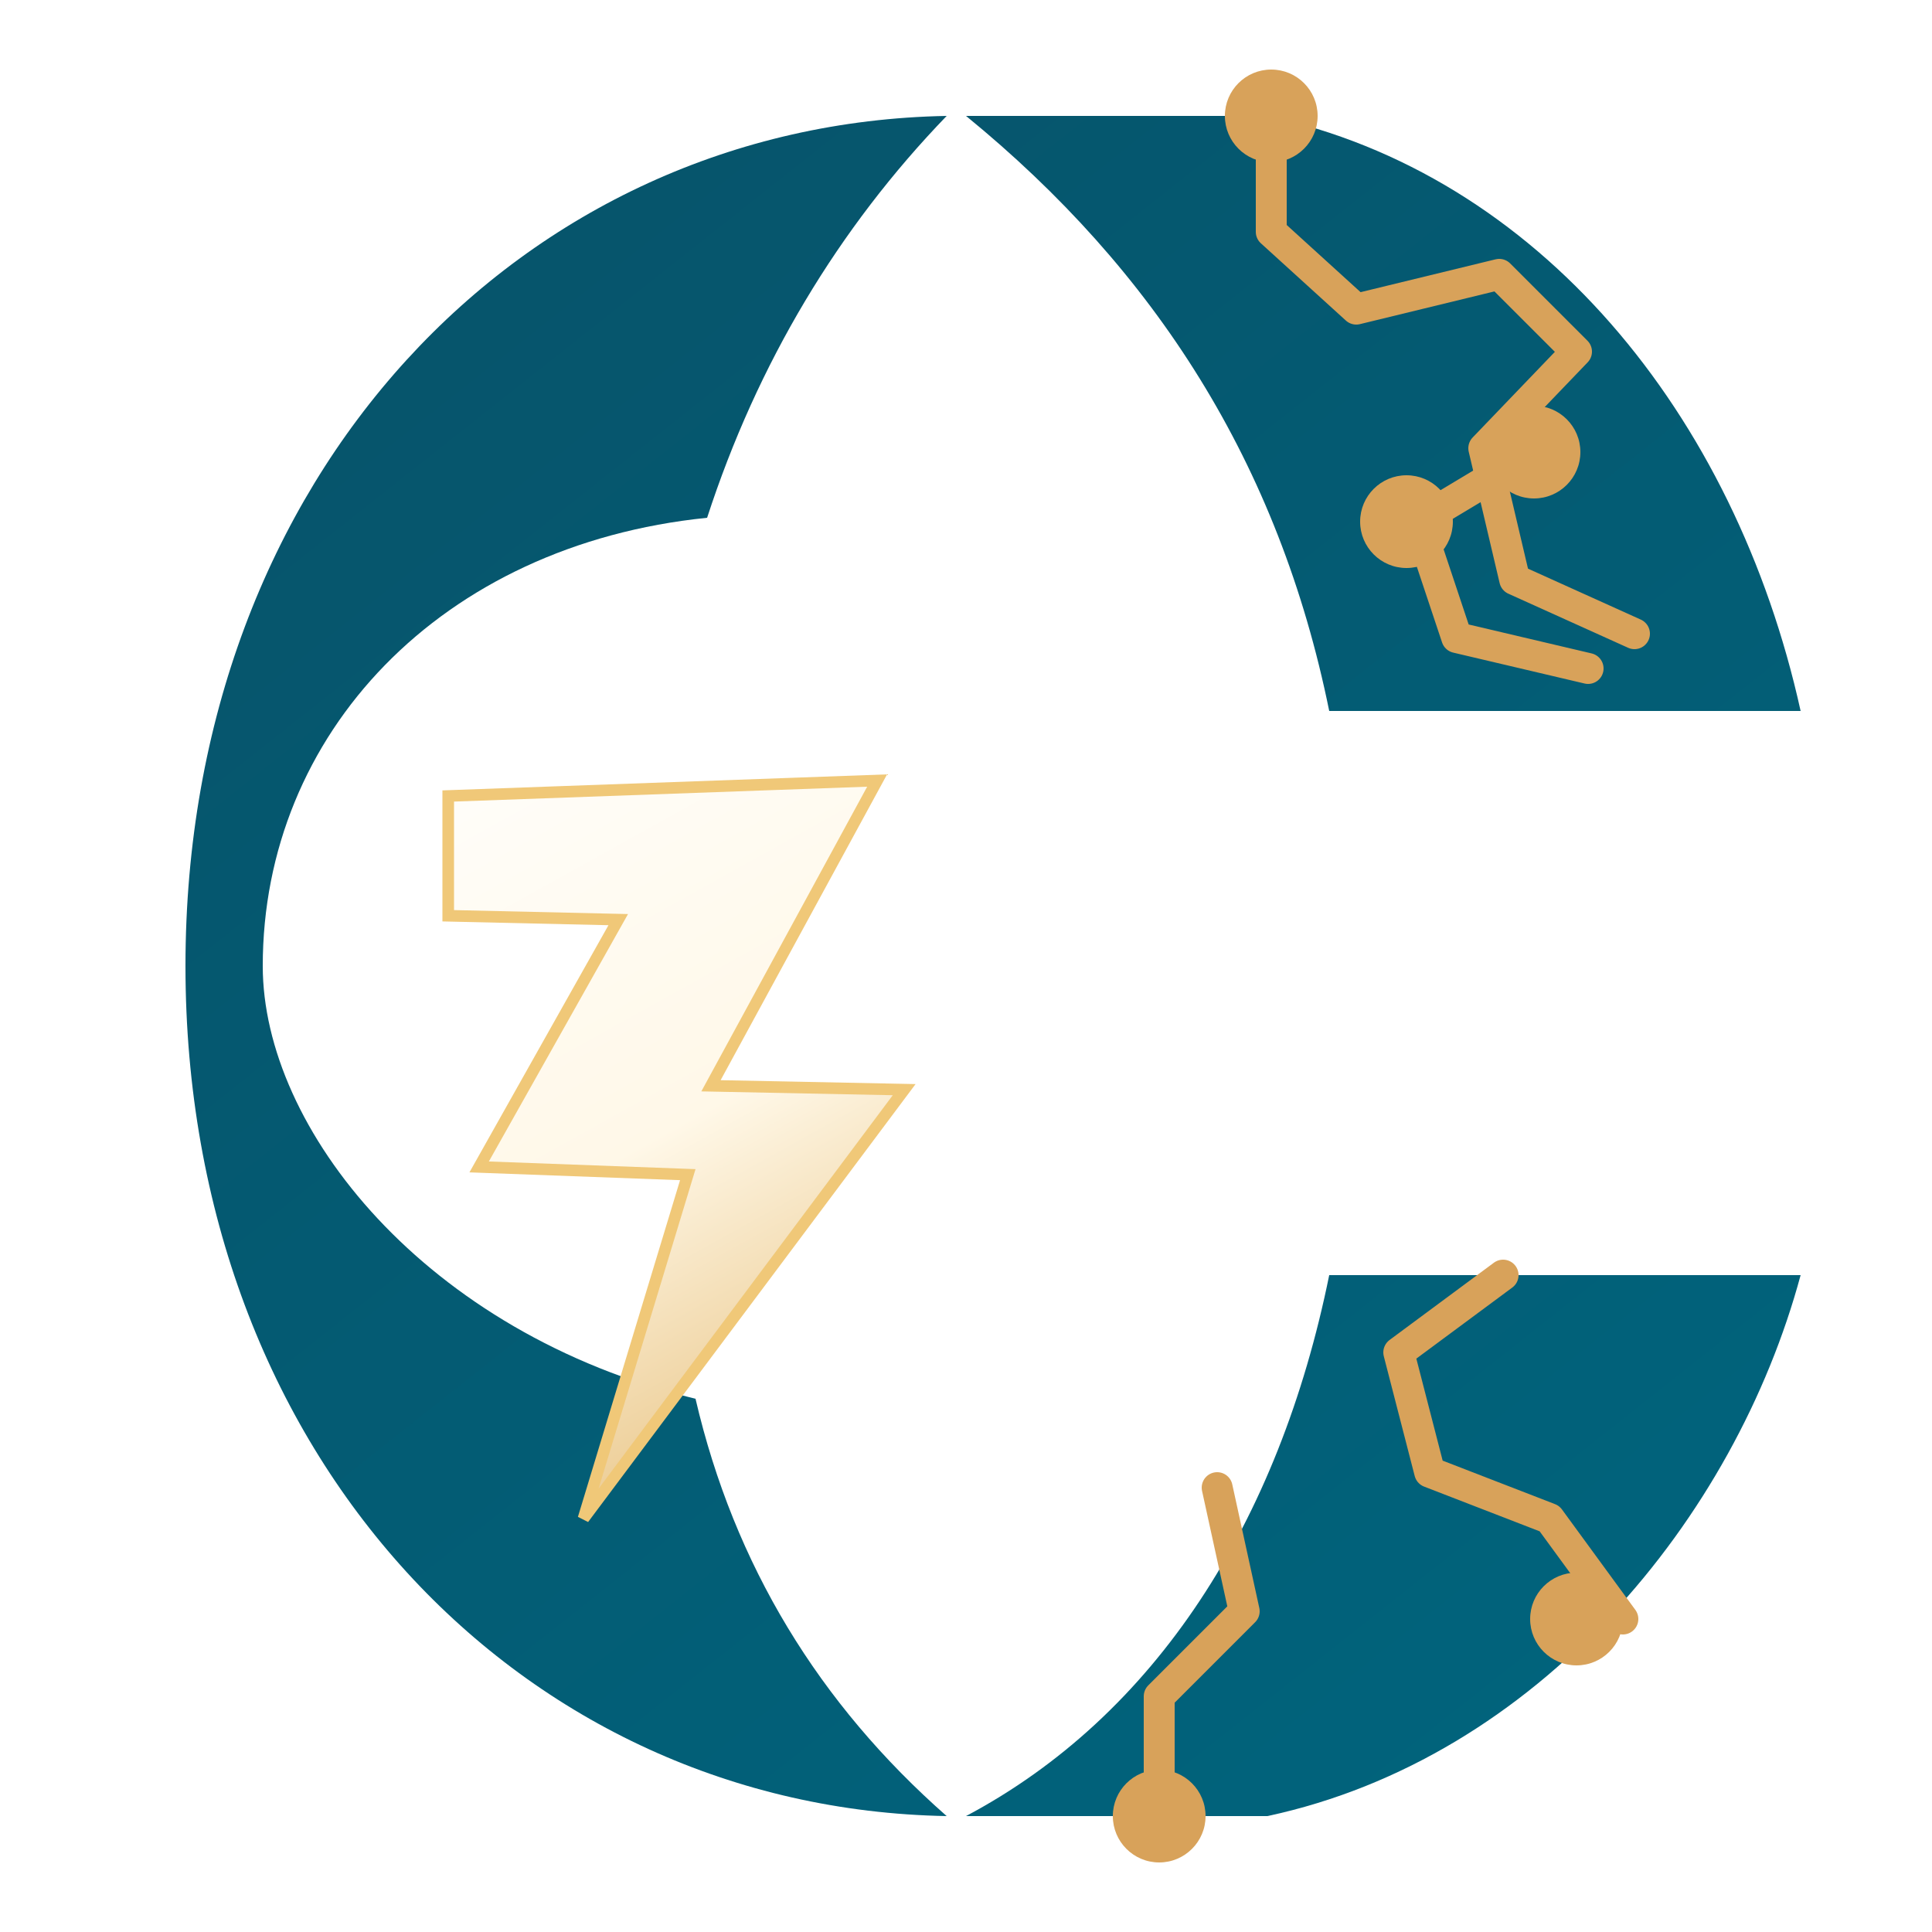
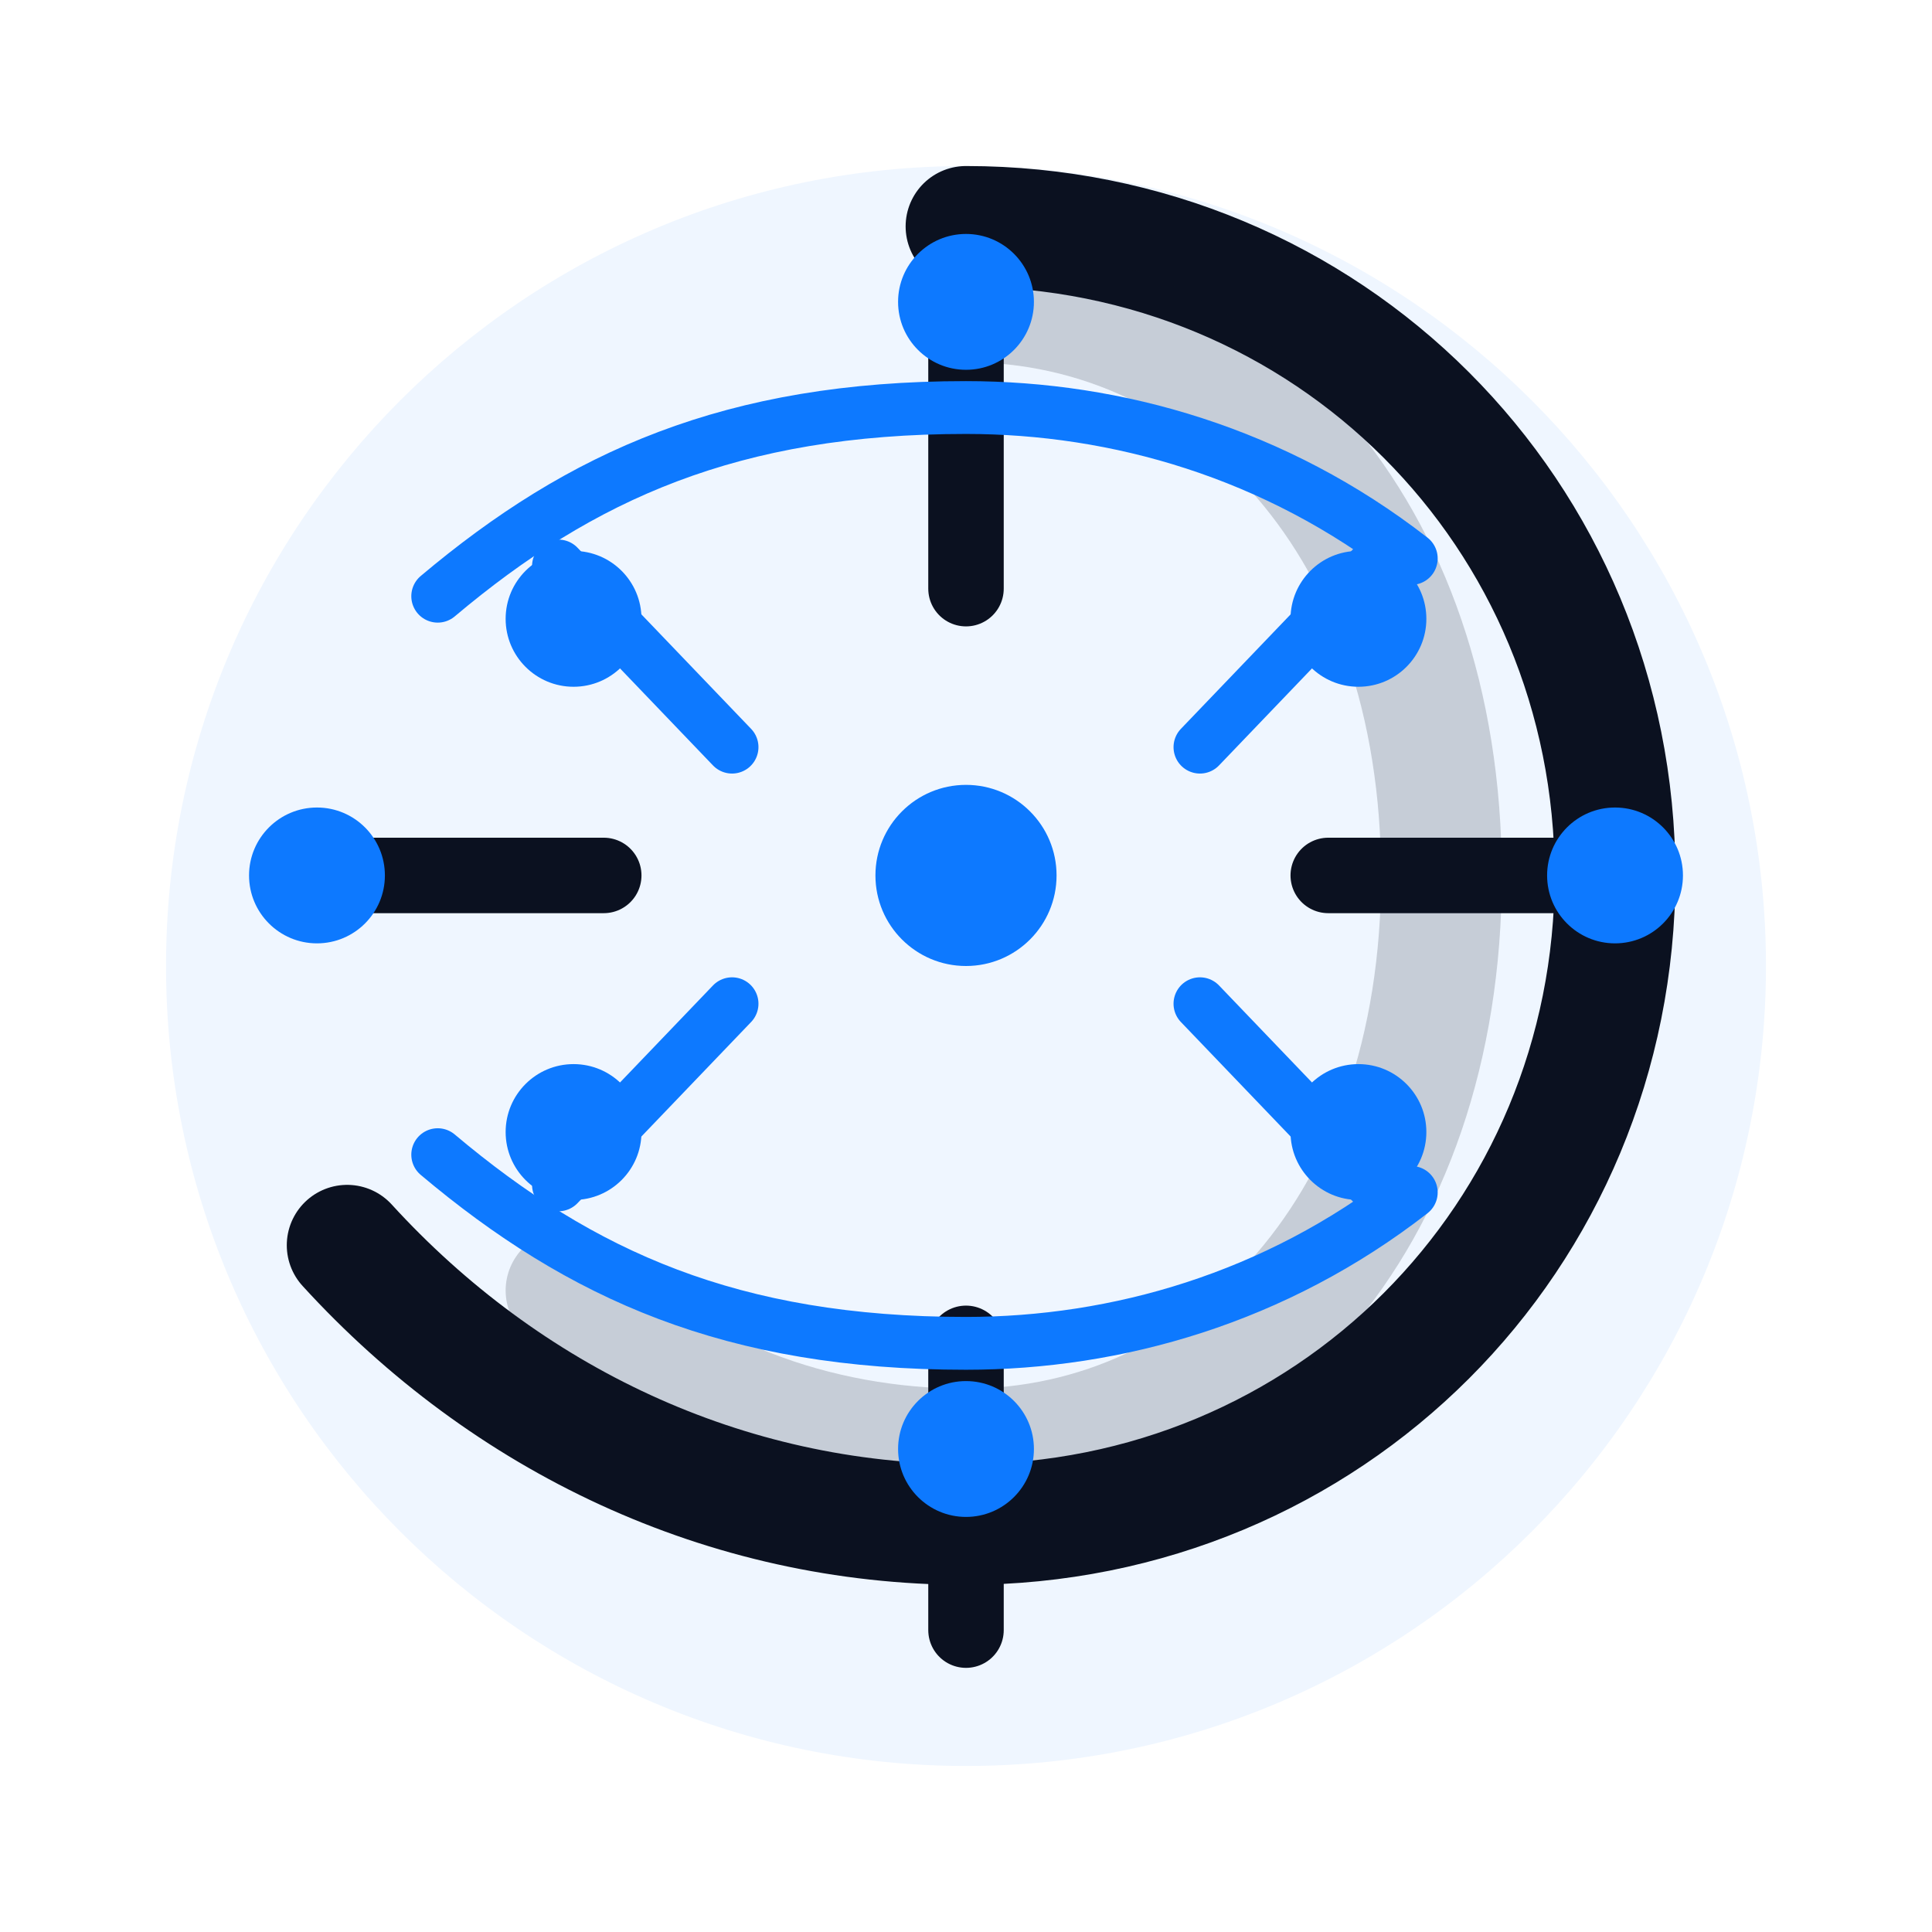
- <svg xmlns="http://www.w3.org/2000/svg" width="500" height="500" viewBox="0 0 500 500" fill="none">
-   <defs>
-     <linearGradient id="teal" x1="80" y1="40" x2="420" y2="470" gradientUnits="userSpaceOnUse">
-       <stop stop-color="#07536A" />
-       <stop offset="1" stop-color="#00647D" />
-     </linearGradient>
-     <linearGradient id="bolt" x1="120" y1="160" x2="245" y2="385" gradientUnits="userSpaceOnUse">
-       <stop stop-color="#FFFFFF" />
-       <stop offset="0.55" stop-color="#FFF8E8" />
-       <stop offset="1" stop-color="#E3B76B" />
-     </linearGradient>
-   </defs>
-   <path d="M245 30C135 32 48 123 48 250s87 218 197 220c-33-29-55-65-65-108-70-17-112-70-112-112 0-60 46-109 115-116 13-40 34-75 62-104Z" fill="url(#teal)" />
-   <path d="M250 30c49 40 81 90 94 154h122c-17-77-68-139-138-154H250Zm94 300c-13 64-45 114-94 140h78c70-15 121-77 138-140H344Z" fill="url(#teal)" />
-   <g stroke="#D8A25A" stroke-width="8" stroke-linecap="round" stroke-linejoin="round">
-     <path d="M329 30v30l22 20 37-9 20 20-24 25 8 34 31 14" />
-     <path d="M397 117l-30 18 10 30 34 8" />
-     <path d="M389 330l-27 20 8 31 31 12 19 26" />
-     <path d="M300 470v-31l22-22-7-32" />
-   </g>
-   <g fill="#D8A25A">
-     <circle cx="329" cy="30" r="12" />
-     <circle cx="364" cy="135" r="12" />
-     <circle cx="397" cy="117" r="12" />
-     <circle cx="408" cy="419" r="12" />
-     <circle cx="300" cy="470" r="12" />
-   </g>
-   <path d="m116 206 111-4-43 79 50 1-83 111 27-89-54-2 36-64-44-1Z" fill="url(#bolt)" stroke="#F0C878" stroke-width="3" />
+ <svg xmlns="http://www.w3.org/2000/svg" width="256" height="256" viewBox="0 0 256 256" fill="none">
+   <circle cx="128" cy="128" r="106" fill="#EFF6FF" />
+   <path d="M128 30C176 30 214 68 214 116C214 164 176 202 128 202C96 202 67 188 46 165" stroke="#0B1120" stroke-width="16" stroke-linecap="round" />
+   <path d="M128 40C163 40 191 70 191 116C191 162 163 192 128 192C108 192 89 185 75 171" stroke="#0B1120" stroke-width="16" stroke-linecap="round" opacity="0.18" />
+   <path d="M42 116H80" stroke="#0B1120" stroke-width="10" stroke-linecap="round" />
+   <path d="M176 116H214" stroke="#0B1120" stroke-width="10" stroke-linecap="round" />
+   <path d="M128 40V78" stroke="#0B1120" stroke-width="10" stroke-linecap="round" />
+   <path d="M128 178V216" stroke="#0B1120" stroke-width="10" stroke-linecap="round" />
+   <path d="M58 79C77 63 97 54 128 54C148 54 169 60 187 74" stroke="#0D79FF" stroke-width="7" stroke-linecap="round" />
+   <path d="M58 153C77 169 97 178 128 178C148 178 169 172 187 158" stroke="#0D79FF" stroke-width="7" stroke-linecap="round" />
+   <path d="M74 75L97 99" stroke="#0D79FF" stroke-width="7" stroke-linecap="round" />
+   <path d="M182 75L159 99" stroke="#0D79FF" stroke-width="7" stroke-linecap="round" />
+   <path d="M74 157L97 133" stroke="#0D79FF" stroke-width="7" stroke-linecap="round" />
+   <path d="M182 157L159 133" stroke="#0D79FF" stroke-width="7" stroke-linecap="round" />
+   <circle cx="128" cy="116" r="12" fill="#0D79FF" />
+   <circle cx="128" cy="40" r="9" fill="#0D79FF" />
+   <circle cx="128" cy="192" r="9" fill="#0D79FF" />
+   <circle cx="42" cy="116" r="9" fill="#0D79FF" />
+   <circle cx="214" cy="116" r="9" fill="#0D79FF" />
+   <circle cx="76" cy="82" r="9" fill="#0D79FF" />
+   <circle cx="180" cy="82" r="9" fill="#0D79FF" />
+   <circle cx="76" cy="150" r="9" fill="#0D79FF" />
+   <circle cx="180" cy="150" r="9" fill="#0D79FF" />
</svg>
